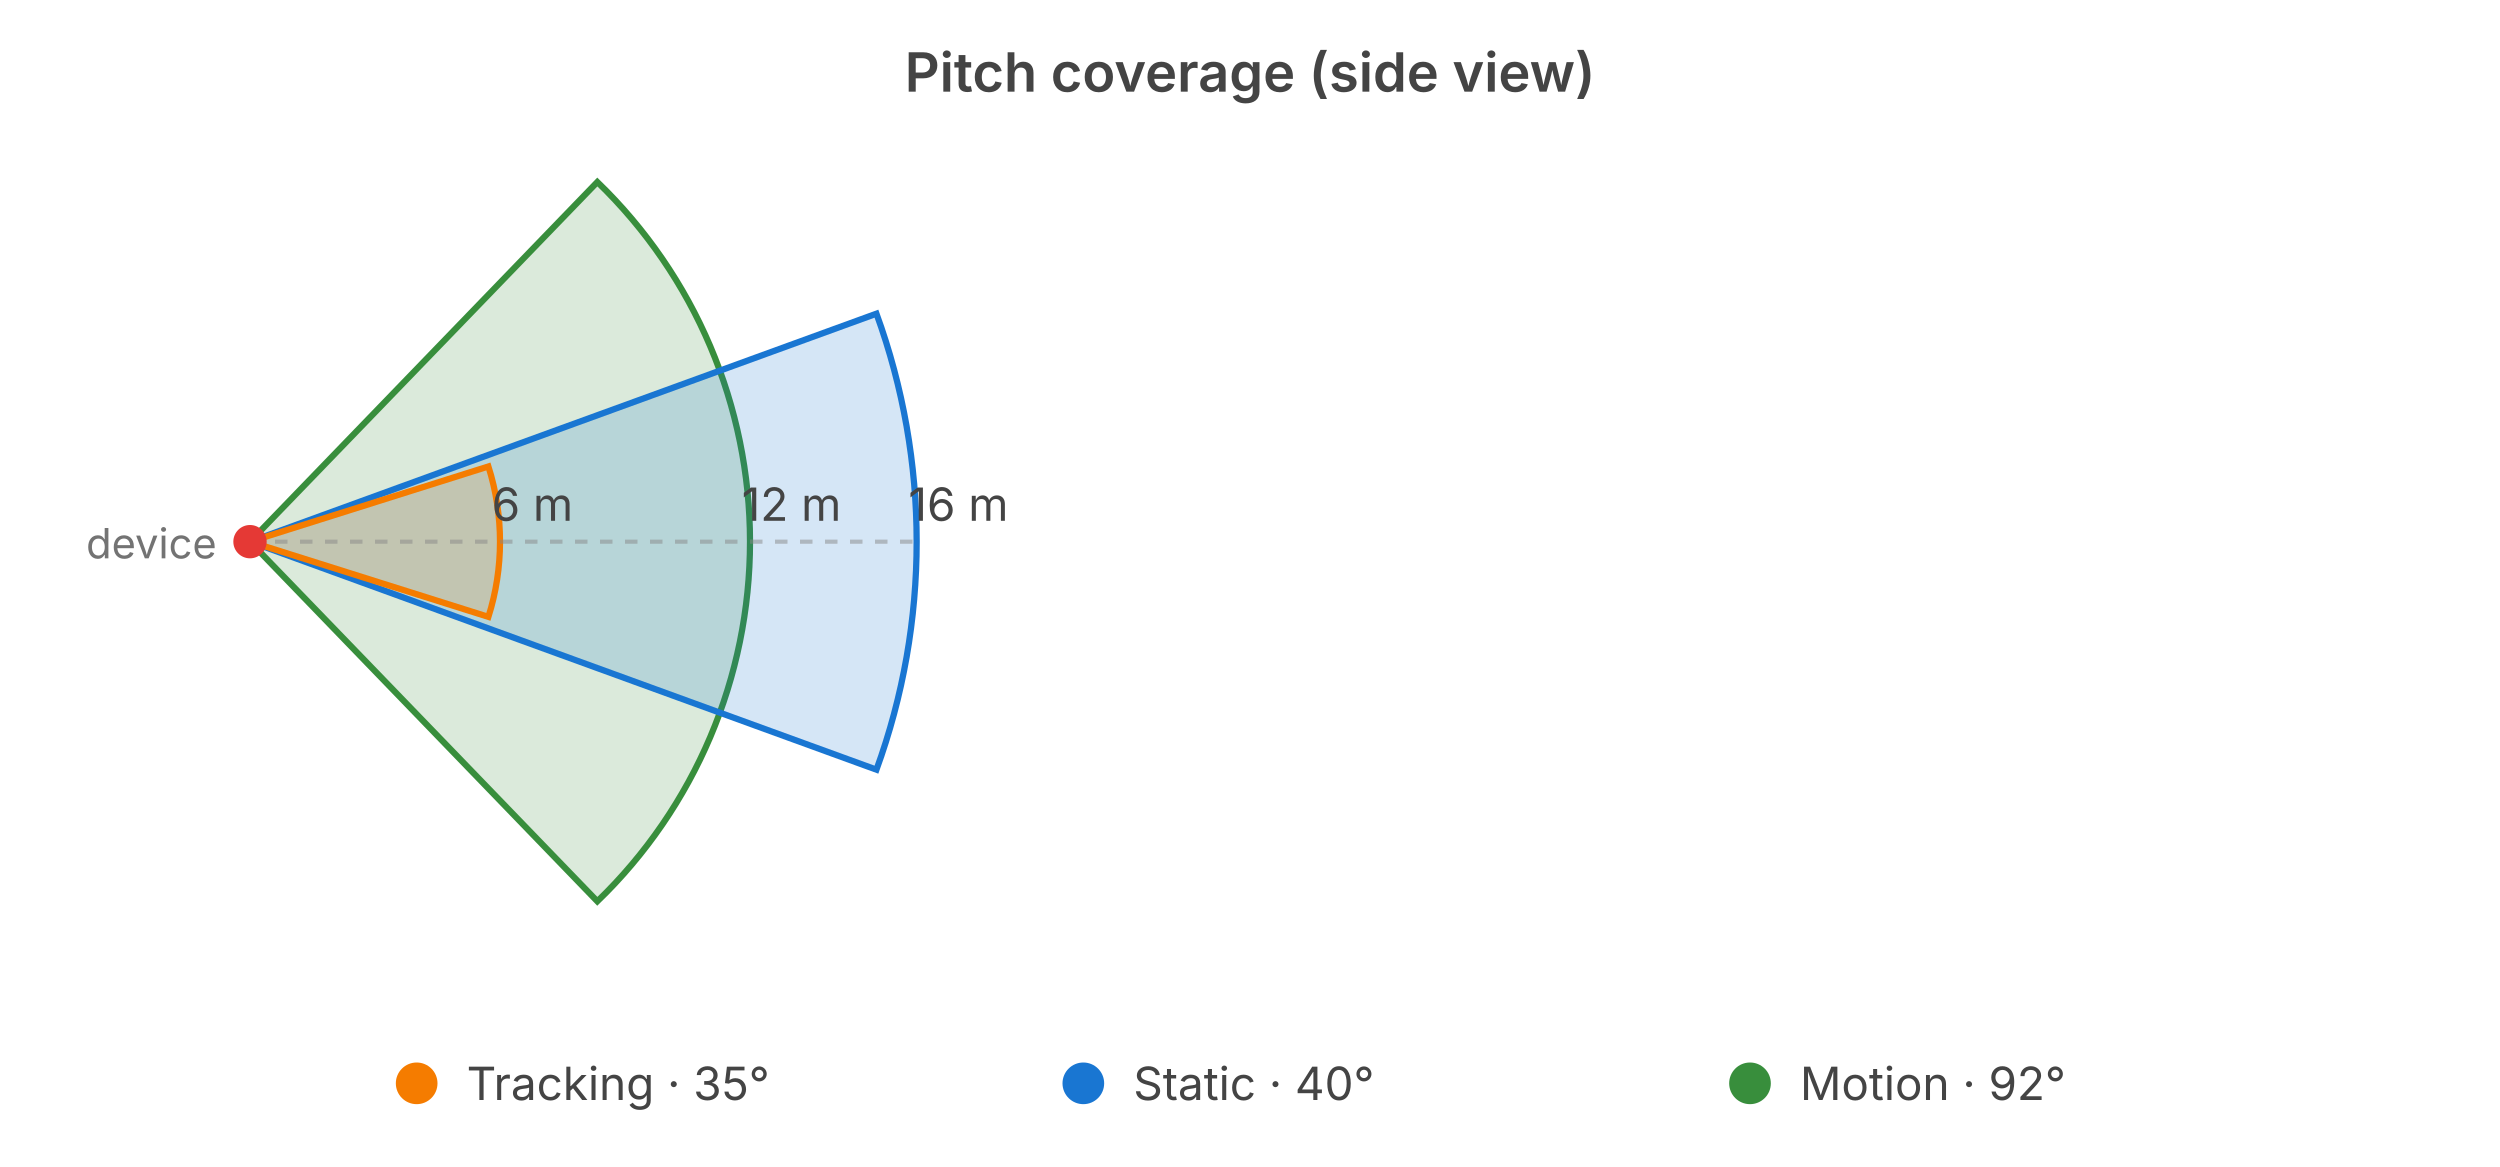
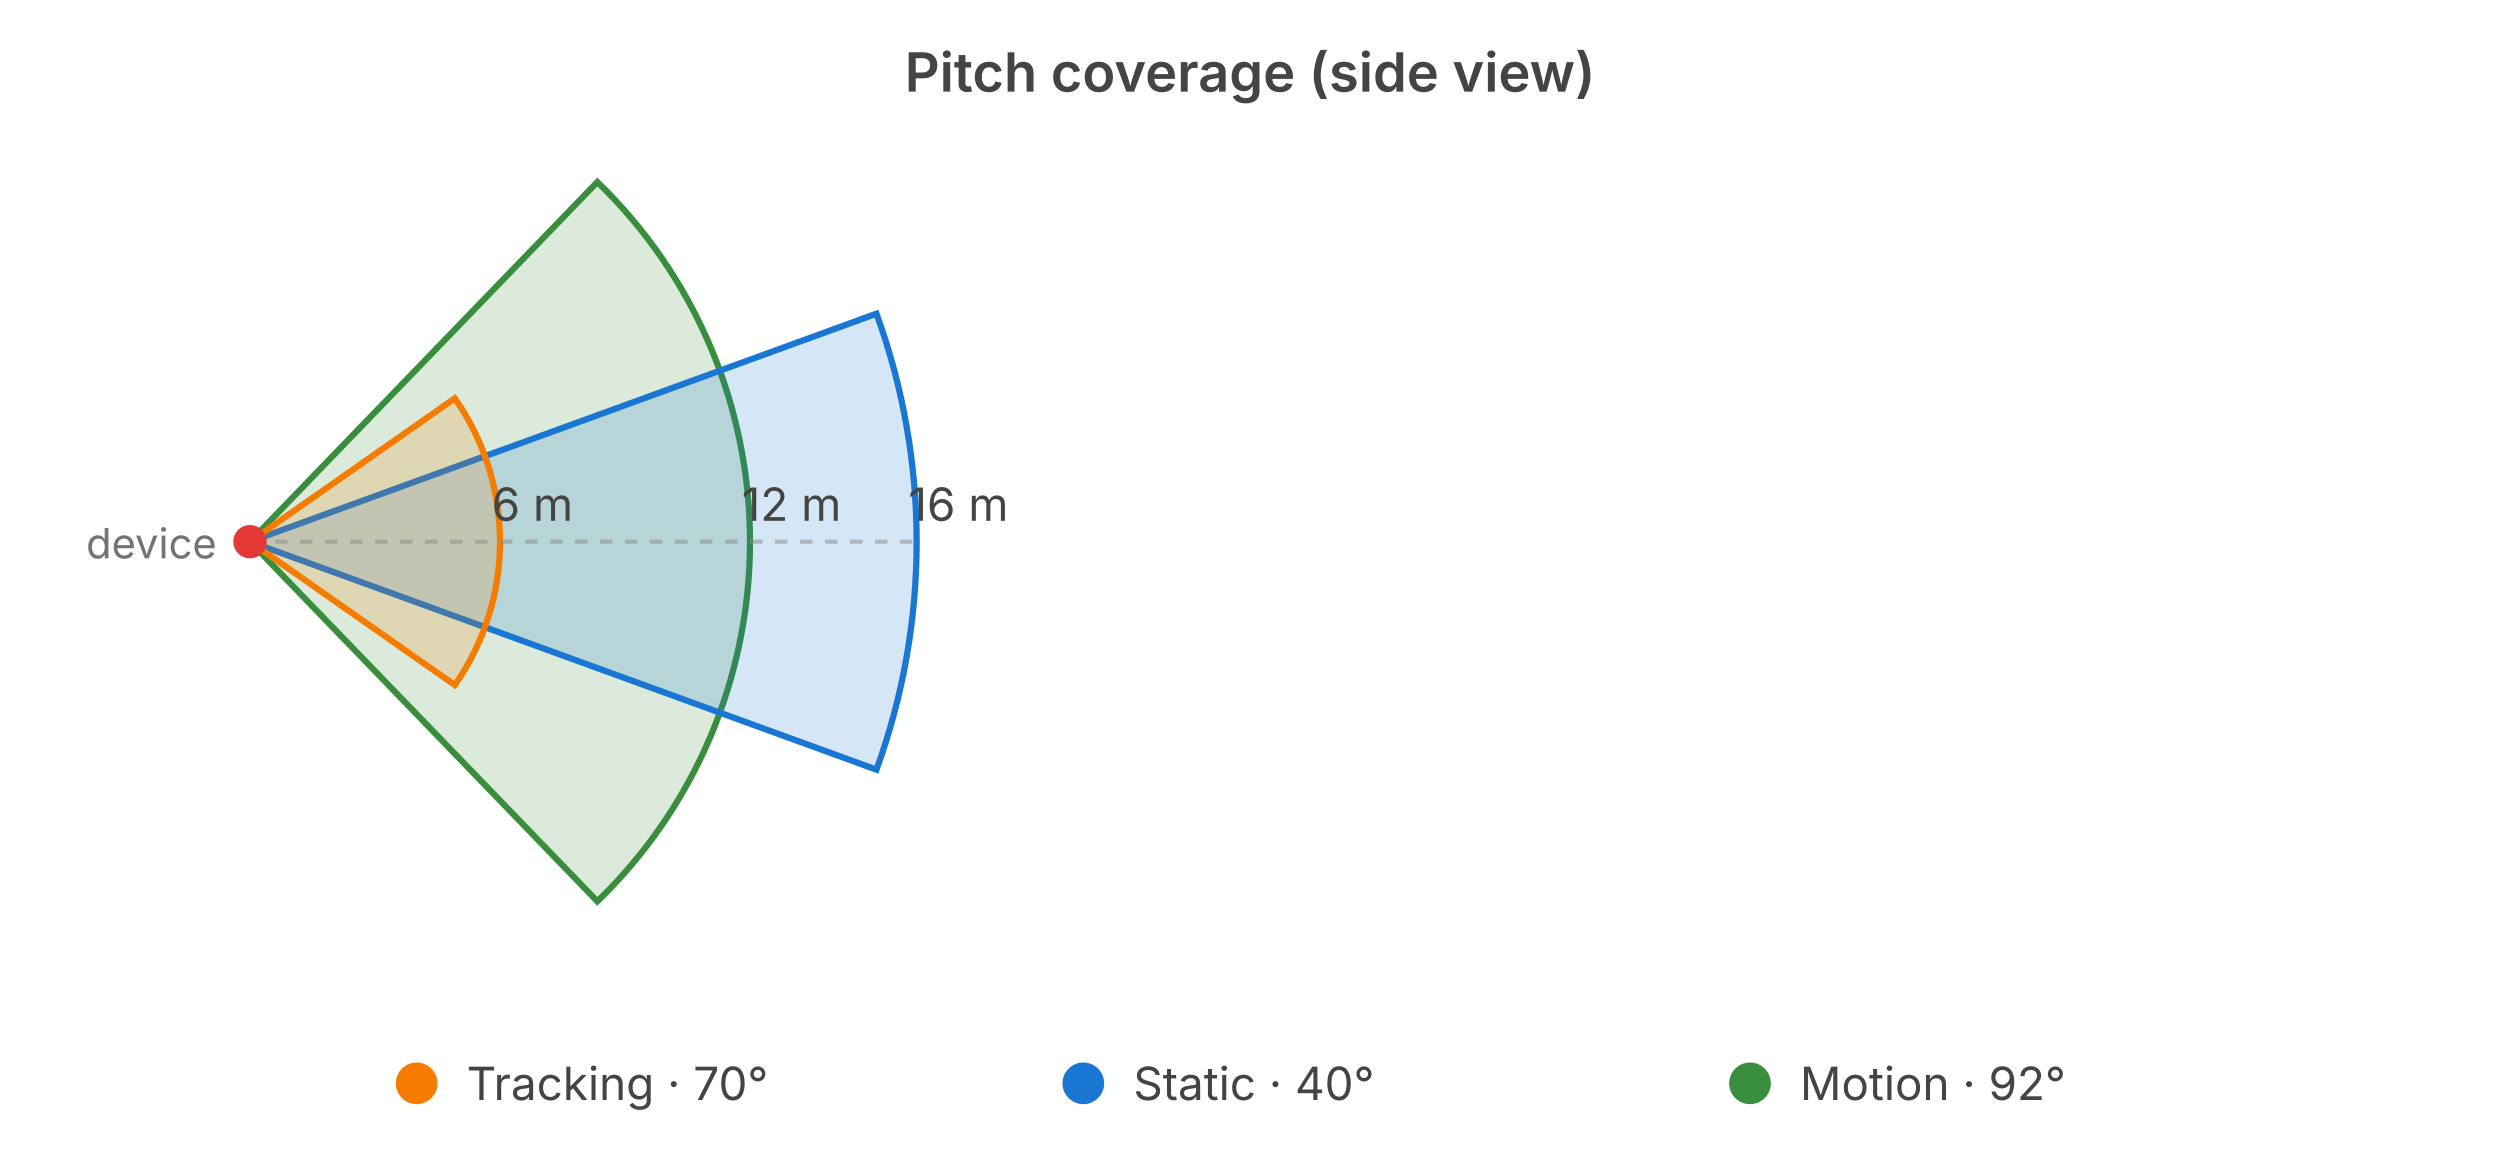
<svg xmlns="http://www.w3.org/2000/svg" viewBox="0 0 600 280" preserveAspectRatio="xMidYMid meet">
  <style>
    .label { fill: #444; font-family: -apple-system, system-ui, sans-serif; }
    .title { font-size: 13px; font-weight: 600; }
    .body { font-size: 11px; }
    .caption { font-size: 10px; opacity: 0.75; }
    .axis { stroke: #888; stroke-width: 1; stroke-dasharray: 3 3; opacity: 0.5; }
    .sensor { fill: #E53935; }
    .wedge { stroke-width: 1.5; }
    .ld2450-fill { fill: #F57C00; fill-opacity: 0.18; }
    .ld2450-stroke { stroke: #F57C00; }
    .ld2450-swatch { fill: #F57C00; }
    .sen0609-fill { fill: #1976D2; fill-opacity: 0.18; }
    .sen0609-stroke { stroke: #1976D2; }
    .sen0609-swatch { fill: #1976D2; }
    .pir-fill { fill: #388E3C; fill-opacity: 0.18; }
    .pir-stroke { stroke: #388E3C; }
    .pir-swatch { fill: #388E3C; }
    @media (prefers-color-scheme: dark) {
      .label { fill: #ddd; }
      .axis { stroke: #bbb; }
    }
  </style>
  <text x="300" y="22" text-anchor="middle" class="label title">Pitch coverage (side view)</text>
  <path d="M 60,130 L 143.36,43.68 A 120,120 0 0,1 143.36,216.32 Z" class="wedge pir-fill pir-stroke" />
  <path d="M 60,130 L 210.35,75.28 A 160,160 0 0,1 210.35,184.72 Z" class="wedge sen0609-fill sen0609-stroke" />
-   <path d="M 60,130 L 117.22,111.95 A 60,60 0 0,1 117.22,148.05 Z" class="wedge ld2450-fill ld2450-stroke" />
+   <path d="M 60,130 L 109.15,95.59 A 60,60 0 0,1 109.15,164.41 Z" class="wedge ld2450-fill ld2450-stroke" />
  <line x1="60" y1="130" x2="220" y2="130" class="axis" />
  <text x="118" y="125" class="label body">6 m</text>
  <text x="178" y="125" class="label body">12 m</text>
  <text x="218" y="125" class="label body">16 m</text>
  <circle cx="60" cy="130" r="4" class="sensor" />
  <text x="52" y="134" text-anchor="end" class="label caption">device</text>
  <circle cx="100" cy="260" r="5" class="ld2450-swatch" />
-   <text x="112" y="264" class="label body">Tracking · 35°</text>
+   <text x="112" y="264" class="label body">Tracking · 70°</text>
  <circle cx="260" cy="260" r="5" class="sen0609-swatch" />
  <text x="272" y="264" class="label body">Static · 40°</text>
  <circle cx="420" cy="260" r="5" class="pir-swatch" />
  <text x="432" y="264" class="label body">Motion · 92°</text>
</svg>
